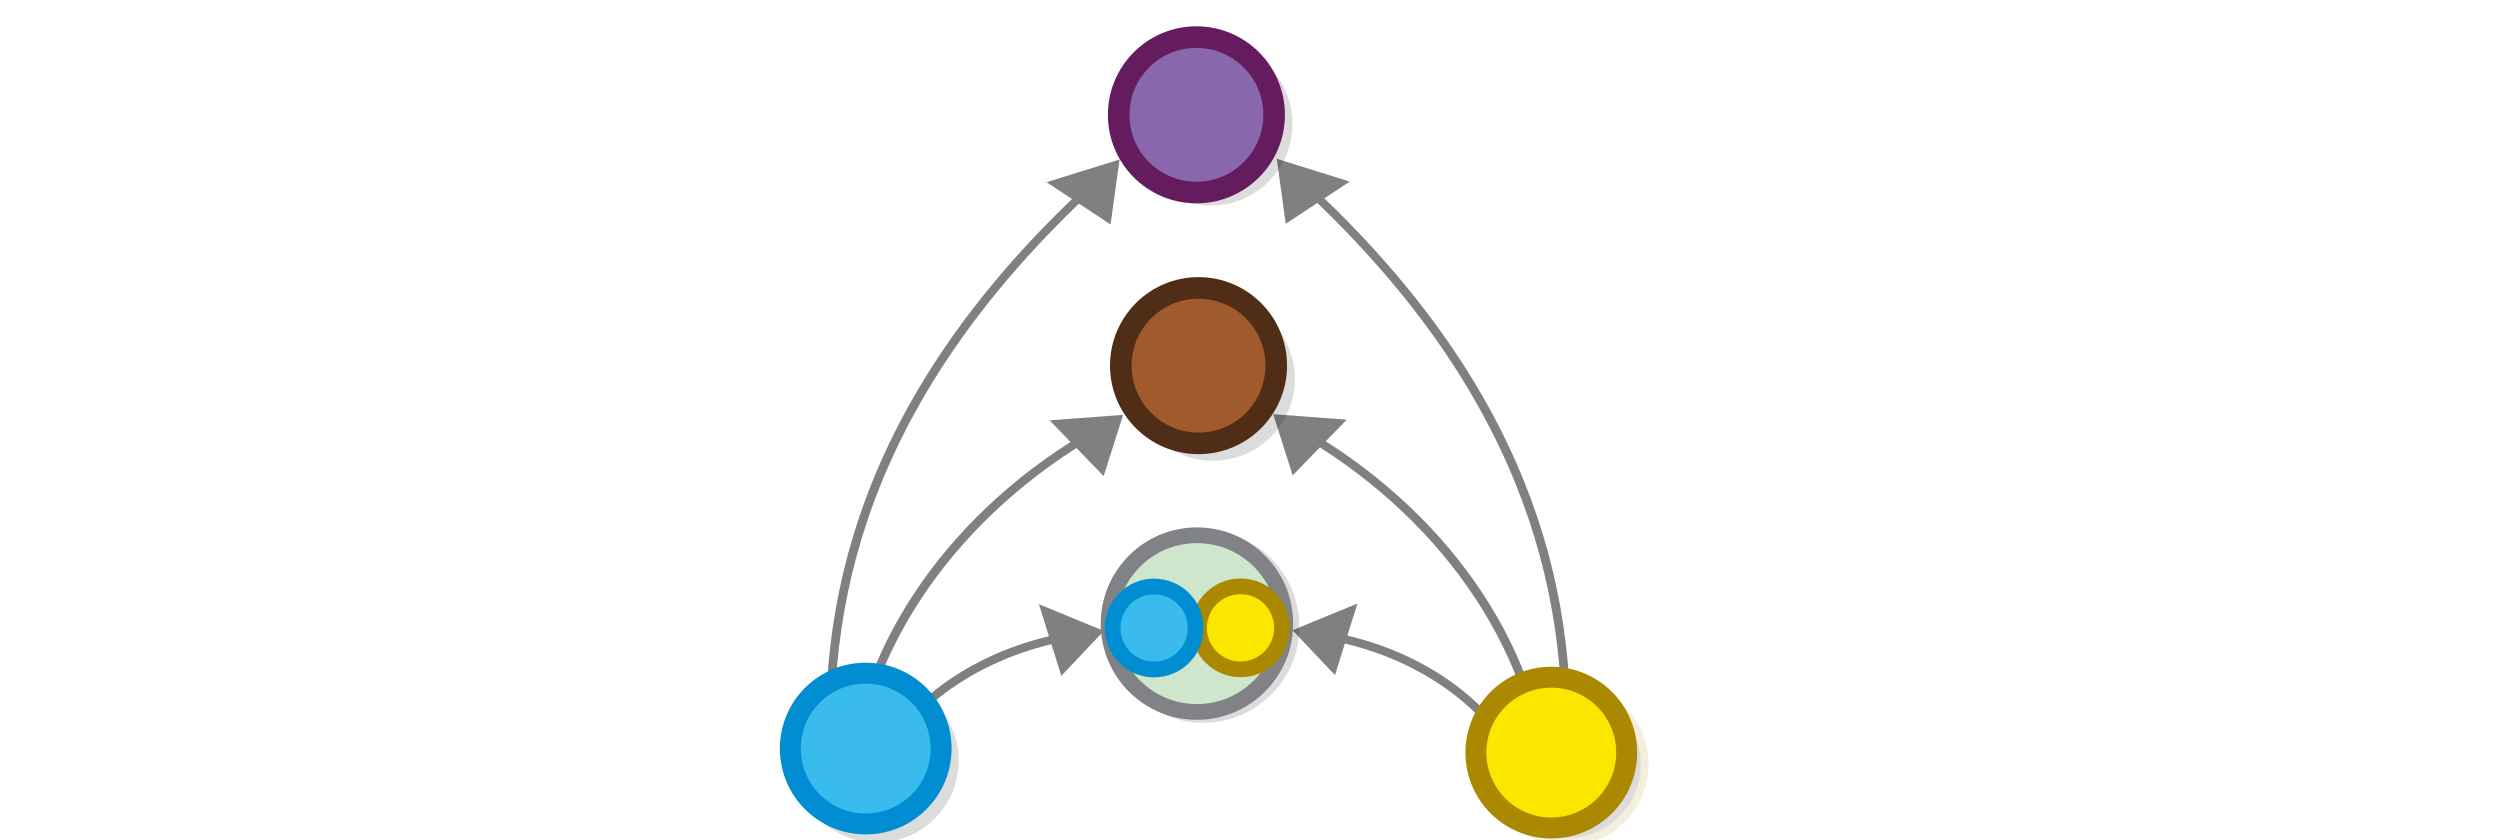
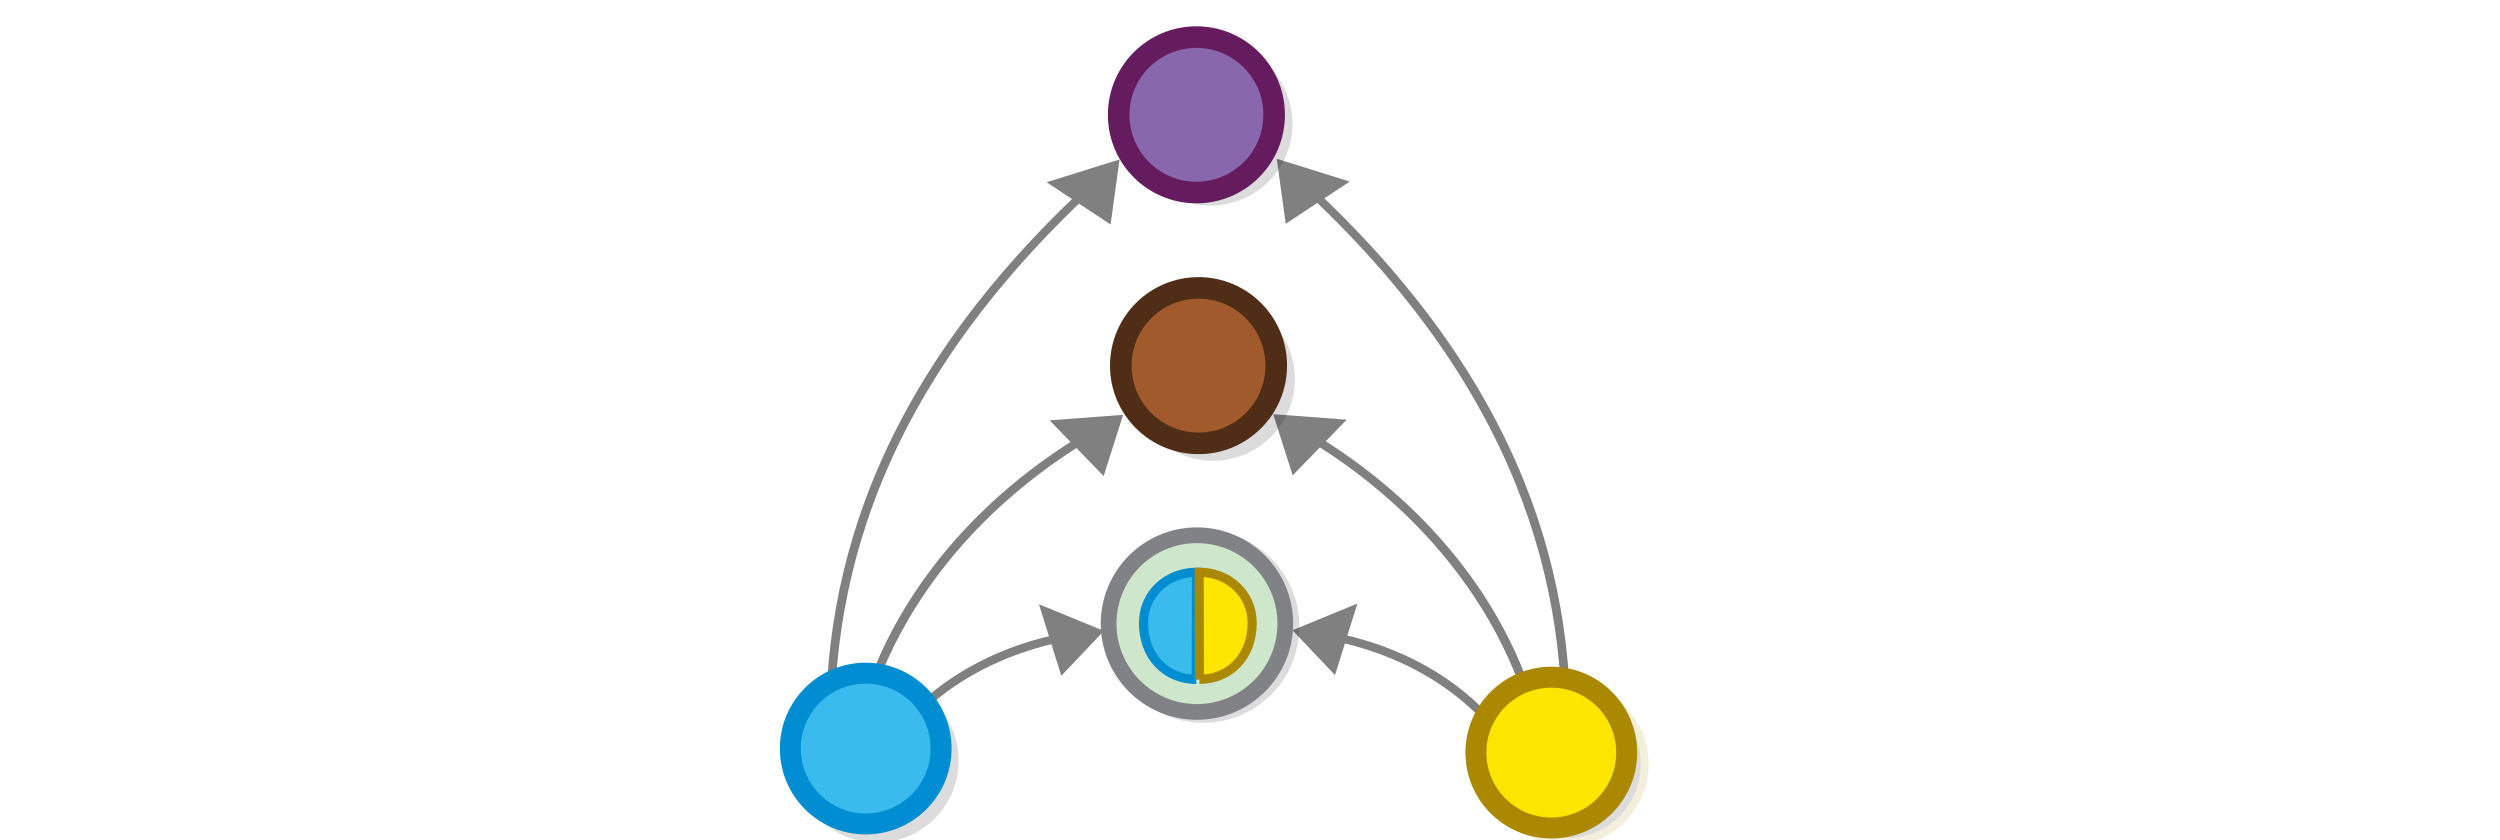
<svg xmlns="http://www.w3.org/2000/svg" viewBox="0 0 595.3 200" version="1.1" id="svg8536" width="595.3" height="200">
  <defs id="defs8540" />
  <g style="display:inline;fill:#dddddd;stroke:#808080;stroke-width:6.389;stroke-miterlimit:10;stroke-dasharray:none;stroke-opacity:1" id="g1482-7-0-7-1-1-7-3-5-2-8-4-0-1-6-7-4" transform="matrix(-0.1086798,-0.06275168,-0.1124874,0.1925414,311.8612,10.971)">
    <g id="g25985-4-4-7-73-5-5" style="stroke:#808080;stroke-opacity:1" transform="translate(-10.18508,24.66739)">
      <path style="fill:#838383;fill-opacity:1;stroke:#808080;stroke-width:30.028;stroke-linecap:butt;stroke-linejoin:miter;stroke-dasharray:none;stroke-opacity:1" d="m -609.369,524.31 14.418,-35.426 36.643,26.903 z" id="path3233-5-4-8-4-4-1-3-8-2-6-3-2" />
      <path style="fill:none;stroke:#808080;stroke-width:9.112;stroke-opacity:1;paint-order:markers fill stroke" id="path1480-1-3-3-3-9-1-6-0-7-2-0-7-7-5-5-5" d="m -1000.833,520.831 c 130.904,-39.466 299.599,-40.161 461.261,-0.023" />
    </g>
  </g>
  <g style="display:inline;fill:#dddddd;stroke:#808080;stroke-width:6.389;stroke-miterlimit:10;stroke-dasharray:none;stroke-opacity:1" id="g1482-7-0-7-1-1-7-3-5-2-8-4-0-1-6-7-8-4" transform="matrix(-0.07369601,-0.1084574,-0.1946638,0.1256638,370.9909,-28.00303)">
    <g id="g25985-4-4-7-73-5-9-7" style="stroke:#808080;stroke-opacity:1" transform="translate(-10.18508,24.66739)">
      <path style="fill:#838383;fill-opacity:1;stroke:#808080;stroke-width:30.028;stroke-linecap:butt;stroke-linejoin:miter;stroke-dasharray:none;stroke-opacity:1" d="m -609.369,524.31 14.418,-35.426 36.643,26.903 z" id="path3233-5-4-8-4-4-1-3-8-2-6-3-7-4" />
      <path style="fill:none;stroke:#808080;stroke-width:9.112;stroke-opacity:1;paint-order:markers fill stroke" id="path1480-1-3-3-3-9-1-6-0-7-2-0-7-7-5-5-3-4" d="m -1322.925,497.487 c 218.705,-61.996 512.646,-58.68 783.353,23.32" />
    </g>
  </g>
  <g style="display:inline;fill:#dddddd;stroke:#808080;stroke-width:6.389;stroke-miterlimit:10;stroke-dasharray:none;stroke-opacity:1" id="g1482-7-0-7-1-1-7-3-5-2-8-4-0-1-6-7-8-1-3" transform="matrix(-0.0553349,-0.124389,-0.2175049,0.07807802,394.1364,-71.12774)">
    <g id="g25985-4-4-7-73-5-9-2-0" style="stroke:#808080;stroke-opacity:1" transform="translate(-10.18508,24.66739)">
      <path style="fill:#838383;fill-opacity:1;stroke:#808080;stroke-width:30.028;stroke-linecap:butt;stroke-linejoin:miter;stroke-dasharray:none;stroke-opacity:1" d="m -609.369,524.31 14.418,-35.426 36.643,26.903 z" id="path3233-5-4-8-4-4-1-3-8-2-6-3-7-9-7" />
      <path style="fill:none;stroke:#808080;stroke-width:9.112;stroke-opacity:1;paint-order:markers fill stroke" id="path1480-1-3-3-3-9-1-6-0-7-2-0-7-7-5-5-3-3-8" d="m -1671.653,501.273 c 308.188,-86.494 674.236,-107.918 1132.081,19.534" />
    </g>
  </g>
  <g style="display:inline;fill:#dddddd;stroke:#808080;stroke-width:6.389;stroke-miterlimit:10;stroke-dasharray:none;stroke-opacity:1" id="g1482-7-0-7-1-1-7-3-5-2-8-4-0-1-6-7-4-9" transform="matrix(0.1086798,-0.06275168,0.1124874,0.1925414,258.7491,11.13085)">
    <g id="g25985-4-4-7-73-5-5-1" style="stroke:#808080;stroke-opacity:1" transform="translate(-10.18508,24.66739)">
      <path style="fill:#838383;fill-opacity:1;stroke:#808080;stroke-width:30.028;stroke-linecap:butt;stroke-linejoin:miter;stroke-dasharray:none;stroke-opacity:1" d="m -609.369,524.31 14.418,-35.426 36.643,26.903 z" id="path3233-5-4-8-4-4-1-3-8-2-6-3-2-2" />
      <path style="fill:none;stroke:#808080;stroke-width:9.112;stroke-opacity:1;paint-order:markers fill stroke" id="path1480-1-3-3-3-9-1-6-0-7-2-0-7-7-5-5-5-7" d="m -1000.833,520.831 c 130.904,-39.466 299.599,-40.161 461.261,-0.023" />
    </g>
  </g>
  <g style="display:inline;fill:#dddddd;stroke:#808080;stroke-width:6.389;stroke-miterlimit:10;stroke-dasharray:none;stroke-opacity:1" id="g1482-7-0-7-1-1-7-3-5-2-8-4-0-1-6-7-8-4-0" transform="matrix(0.07369601,-0.1084574,0.1946638,0.1256638,199.6194,-27.84318)">
    <g id="g25985-4-4-7-73-5-9-7-9" style="stroke:#808080;stroke-opacity:1" transform="translate(-10.18508,24.66739)">
      <path style="fill:#838383;fill-opacity:1;stroke:#808080;stroke-width:30.028;stroke-linecap:butt;stroke-linejoin:miter;stroke-dasharray:none;stroke-opacity:1" d="m -609.369,524.31 14.418,-35.426 36.643,26.903 z" id="path3233-5-4-8-4-4-1-3-8-2-6-3-7-4-3" />
      <path style="fill:none;stroke:#808080;stroke-width:9.112;stroke-opacity:1;paint-order:markers fill stroke" id="path1480-1-3-3-3-9-1-6-0-7-2-0-7-7-5-5-3-4-6" d="m -1322.925,497.487 c 218.705,-61.996 512.646,-58.68 783.353,23.32" />
    </g>
  </g>
  <g style="display:inline;fill:#dddddd;stroke:#808080;stroke-width:6.389;stroke-miterlimit:10;stroke-dasharray:none;stroke-opacity:1" id="g1482-7-0-7-1-1-7-3-5-2-8-4-0-1-6-7-8-1-3-0" transform="matrix(0.0553349,-0.124389,0.2175049,0.07807802,176.4739,-70.96788)">
    <g id="g25985-4-4-7-73-5-9-2-0-6" style="stroke:#808080;stroke-opacity:1" transform="translate(-10.18508,24.66739)">
      <path style="fill:#838383;fill-opacity:1;stroke:#808080;stroke-width:30.028;stroke-linecap:butt;stroke-linejoin:miter;stroke-dasharray:none;stroke-opacity:1" d="m -609.369,524.31 14.418,-35.426 36.643,26.903 z" id="path3233-5-4-8-4-4-1-3-8-2-6-3-7-9-7-2" />
      <path style="fill:none;stroke:#808080;stroke-width:9.112;stroke-opacity:1;paint-order:markers fill stroke" id="path1480-1-3-3-3-9-1-6-0-7-2-0-7-7-5-5-3-3-8-6" d="m -1671.653,501.273 c 308.188,-86.494 674.236,-107.918 1132.081,19.534" />
    </g>
  </g>
  <g id="g5945" transform="matrix(0.4510094,0,0,0.4510094,149.3083,73.06725)" style="stroke-width:8.306;stroke-dasharray:none">
    <circle r="46.642" cy="-168.809" cx="304.205" stroke-miterlimit="10" opacity="0.14" stroke="#000000" stroke-width="4.842" id="circle6116" transform="scale(1,-1)" style="stroke-width:8.306;stroke-dasharray:none" />
    <circle r="46.642" cy="-167.238" cx="300.903" stroke-miterlimit="10" fill="#cee7cc" stroke="#808285" stroke-width="4.842" id="circle6118" transform="scale(1,-1)" style="stroke-width:8.306;stroke-dasharray:none" />
-     <circle fill="#fce600" stroke="#ffdd00" stroke-width="6.088" stroke-miterlimit="10" cx="323.902" cy="169.469" id="circle85875-6" r="21.916" style="stroke:#aa8800;stroke-width:8.306;stroke-dasharray:none" />
-     <circle fill="#39bced" stroke="#008dd2" stroke-width="6.088" stroke-miterlimit="10" cx="278.285" cy="169.558" r="21.916" id="circle85877-2" style="stroke-width:8.306;stroke-dasharray:none" />
+     <path style="fill:#39bced;fill-opacity:1;stroke:#008dd2;stroke-width:4.829;stroke-linecap:butt;stroke-linejoin:miter;stroke-dasharray:none;stroke-opacity:1" d="m 300.531,196.671 c -16.086,0 -27.848,-12.165 -27.848,-29.646 0,-15.962 12.917,-26.909 27.99,-26.909 0,9.579 -0.143,56.555 -0.143,56.555 z" id="path3058-1" />
+     <path d="m 302.203,196.65 c 16.086,0 27.848,-12.165 27.848,-29.646 0,-15.962 -12.917,-26.909 -27.99,-26.909 0,9.579 0.143,56.555 0.143,56.555 z" style="fill:#fce600;fill-opacity:1;stroke:#aa8800;stroke-width:4.829;stroke-linecap:butt;stroke-linejoin:miter;stroke-dasharray:none;stroke-opacity:1" id="path3958-8" />
  </g>
  <circle cy="-90.249" cx="288.864" stroke-miterlimit="10" opacity="0.14" stroke="#000000" stroke-width="1.849" id="circle6124-9" transform="scale(1,-1)" r="18.55" />
  <circle fill="#8967ac" stroke="#651c5f" stroke-width="5.141" stroke-miterlimit="10" cx="285.391" cy="87.067" id="circle85883-6" style="fill:#a05a2c;stroke:#502d16" r="18.508" />
  <g id="g1111" transform="matrix(0.9503037,0,0,0.9503037,-45.11691,-573.0418)">
    <circle cy="-634.029" cx="350.841" stroke-miterlimit="10" opacity="0.14" stroke="#000000" stroke-width="1.946" id="circle6124-2" transform="scale(1,-1)" r="19.52" />
    <circle fill="#8967ac" stroke="#651c5f" stroke-width="5.41" stroke-miterlimit="10" cx="347.263" cy="631.78" id="circle85883" r="19.476" />
  </g>
  <g id="g5935" transform="matrix(0.456233,0,0,0.456233,285.9802,143.7545)" style="stroke:#aa8800">
    <circle r="40.659" cy="-83.752" cx="190.941" stroke-miterlimit="10" opacity="0.14" stroke="#000000" stroke-width="4.052" id="circle6124-3" transform="scale(1,-1)" style="stroke:#aa8800" />
    <circle fill="#fce600" stroke="#ffdd00" stroke-width="10.93" stroke-miterlimit="10" cx="182.831" cy="77.709" id="circle85875" r="39.348" style="stroke:#aa8800" />
  </g>
  <g id="g5939" transform="matrix(0.456233,0,0,0.456233,11.66252,142.1358)">
    <circle r="40.659" cy="-85.519" cx="432.093" stroke-miterlimit="10" opacity="0.14" stroke="#000000" stroke-width="4.052" id="circle6124" transform="scale(1,-1)" />
    <circle fill="#39bced" stroke="#008dd2" stroke-width="10.93" stroke-miterlimit="10" cx="426.273" cy="79.148" id="circle85877" r="39.348" />
  </g>
</svg>
